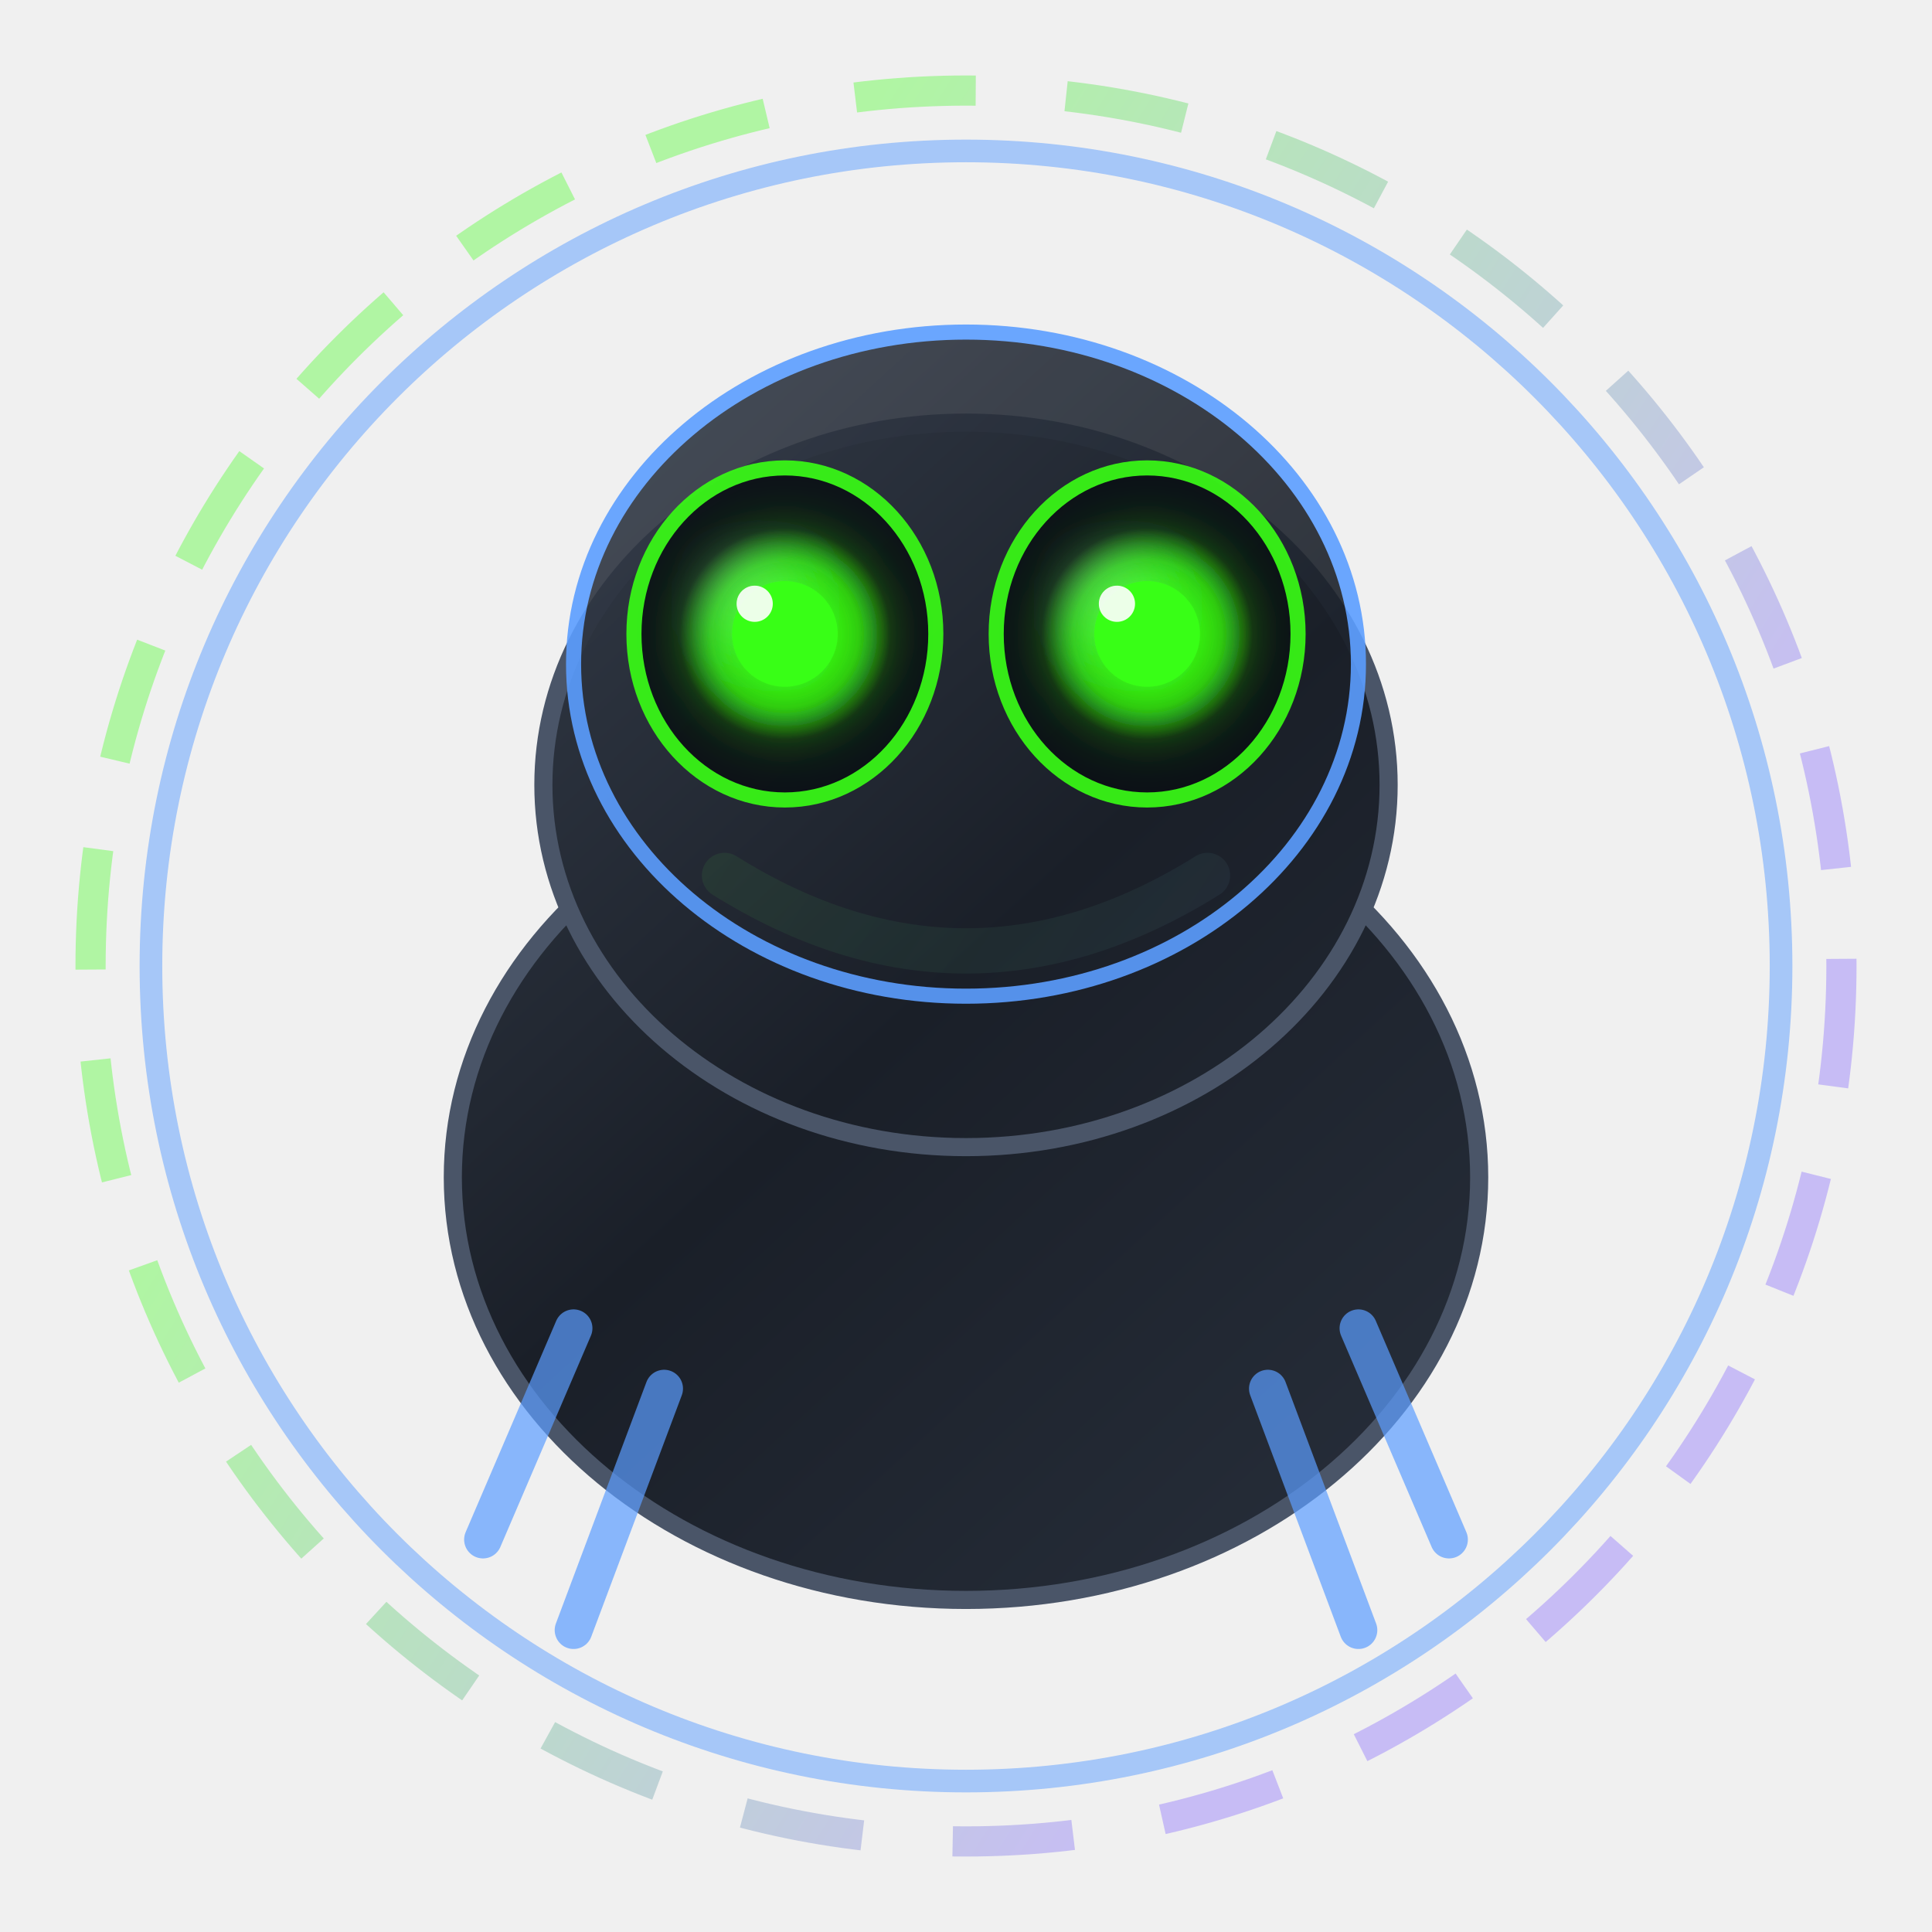
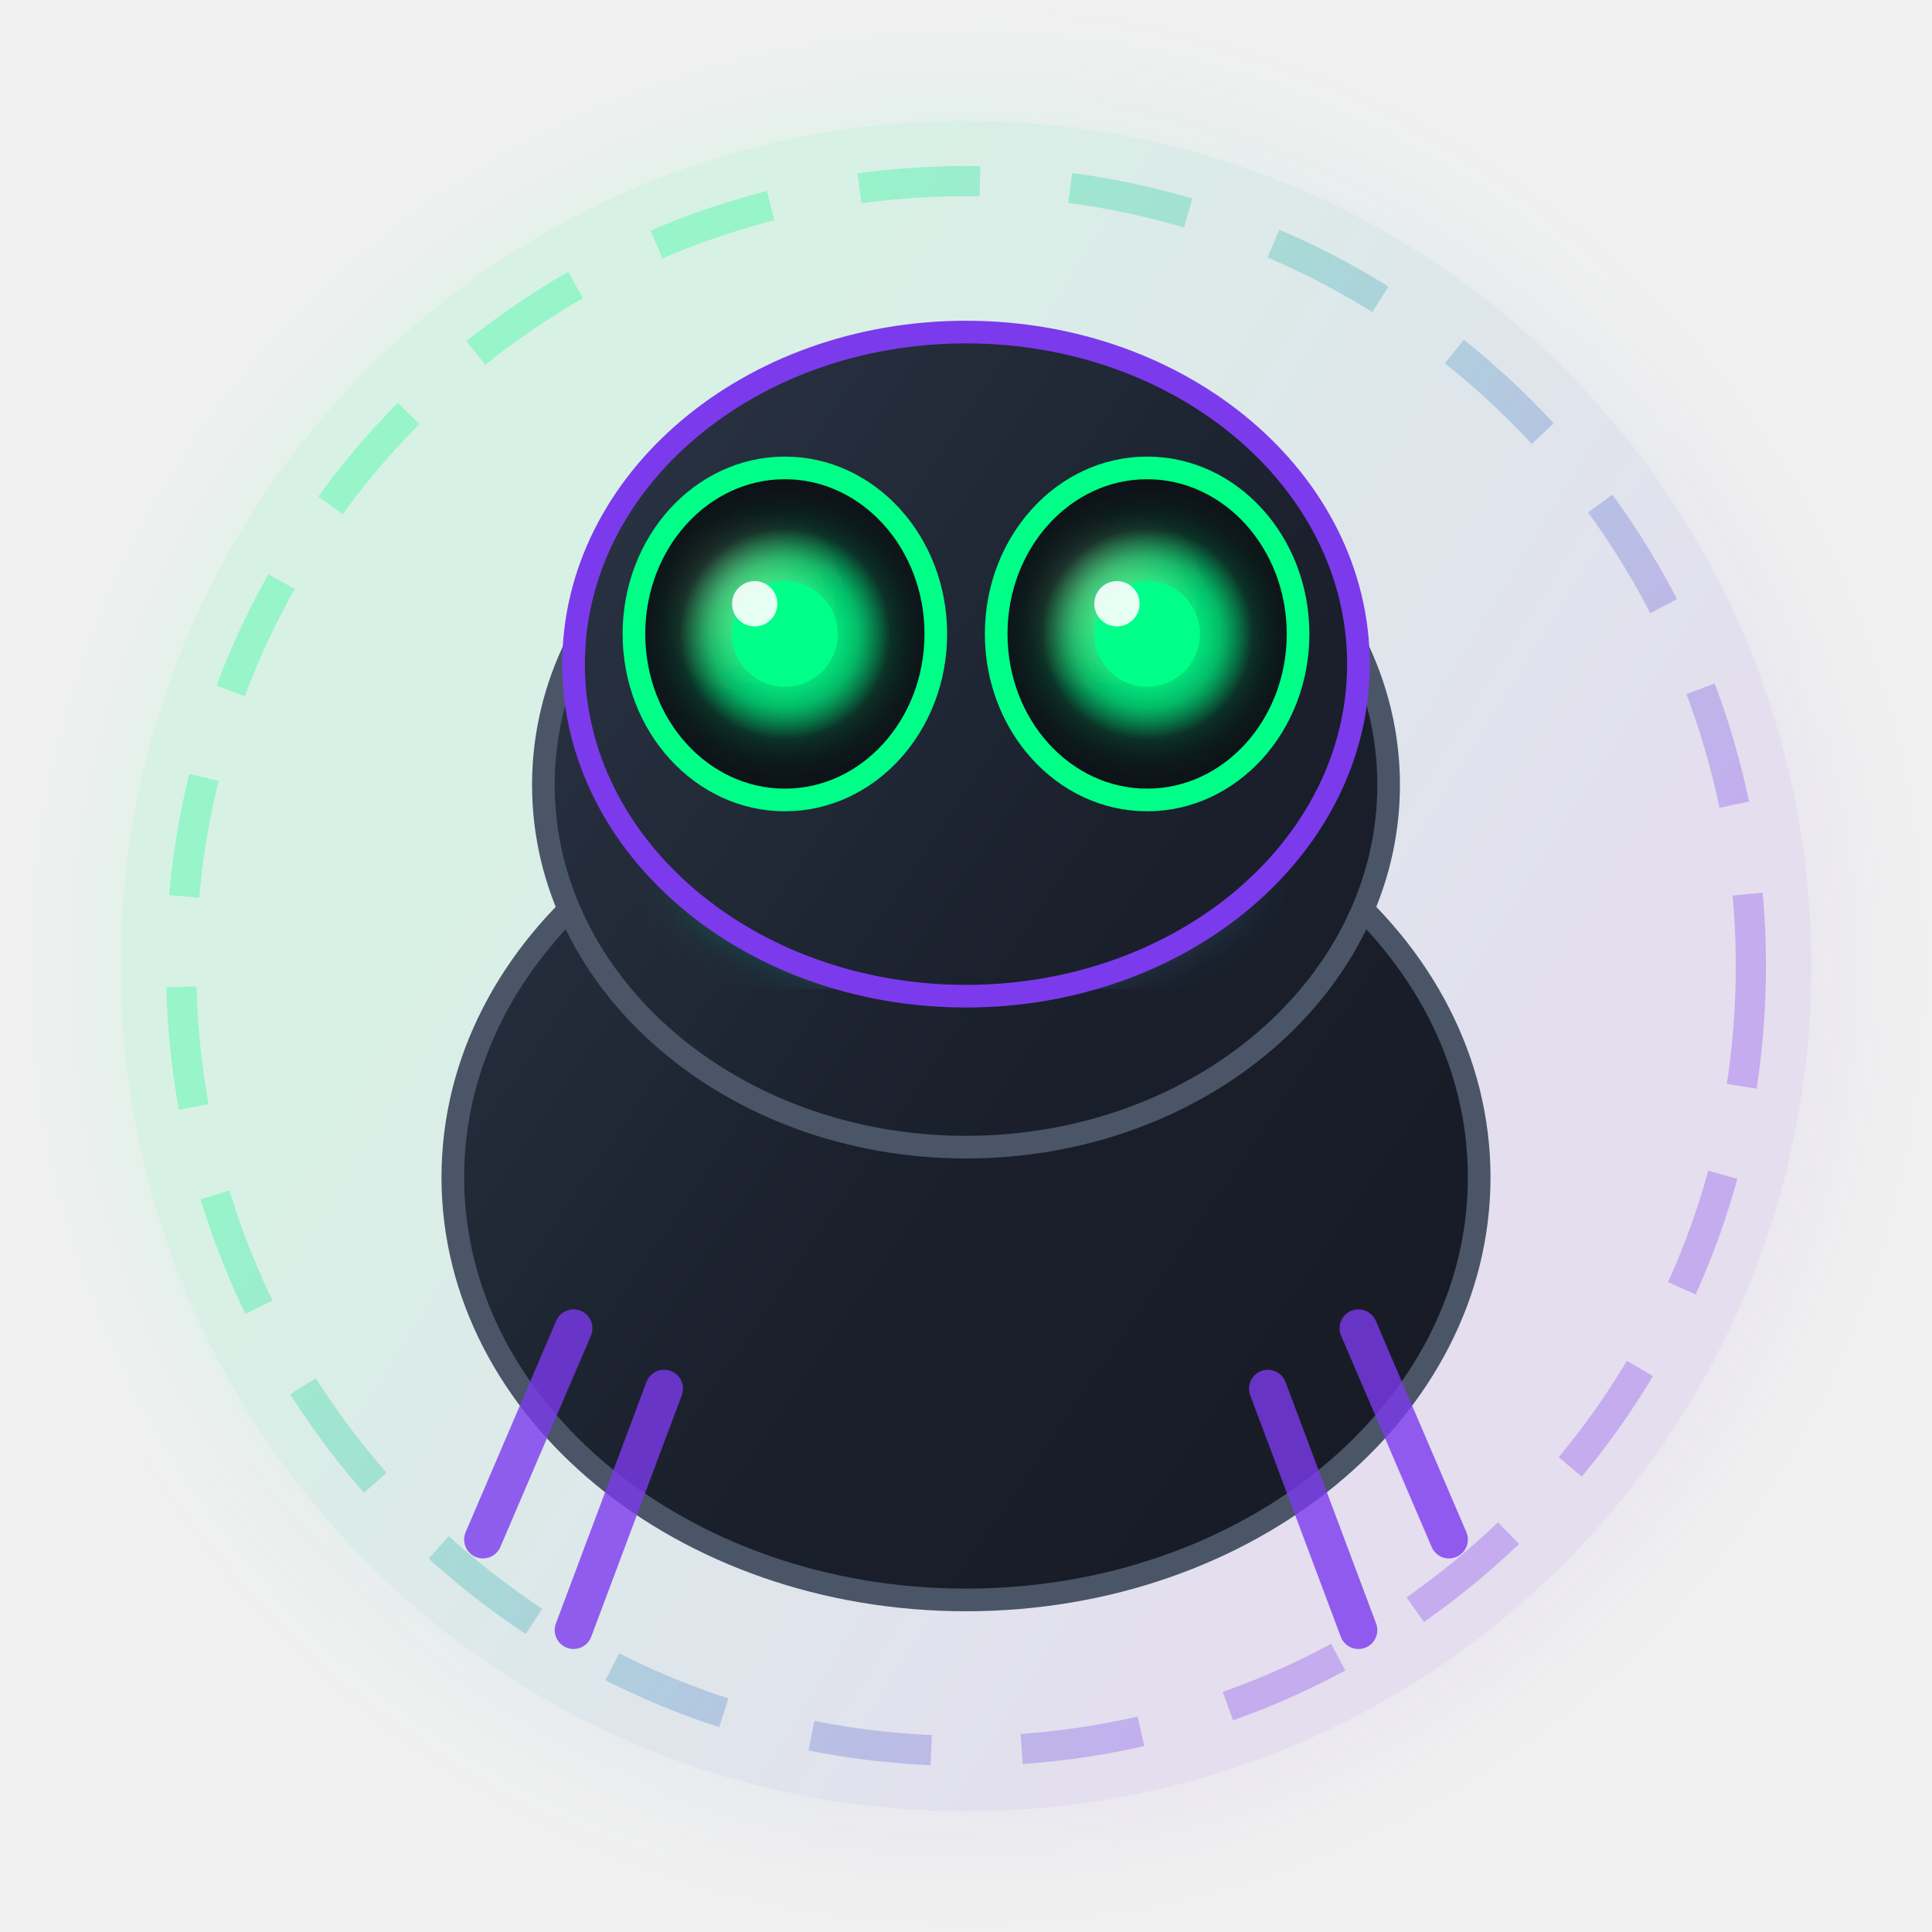
- <svg xmlns="http://www.w3.org/2000/svg" viewBox="0 0 128 128" fill="none" role="img" aria-label="Cursor Curse Monitor mascot watching token usage">
+ <svg xmlns="http://www.w3.org/2000/svg" viewBox="0 0 128 128" fill="none" role="img" aria-label="Cursor Curse Monitor">
  <defs>
-     <linearGradient id="armor" x1="20" y1="16" x2="108" y2="112" gradientUnits="userSpaceOnUse">
-       <stop offset="0%" stop-color="#3d4654" />
-       <stop offset="50%" stop-color="#1a1f28" />
-       <stop offset="100%" stop-color="#2b3340" />
+     <linearGradient id="bodyGrad" x1="20" y1="40" x2="108" y2="100" gradientUnits="userSpaceOnUse">
+       <stop offset="0%" stop-color="#2d3748" />
+       <stop offset="50%" stop-color="#1a202c" />
+       <stop offset="100%" stop-color="#171923" />
    </linearGradient>
-     <linearGradient id="neonPanel" x1="32" y1="48" x2="96" y2="88" gradientUnits="userSpaceOnUse">
-       <stop offset="0%" stop-color="#39ff14" />
-       <stop offset="100%" stop-color="#7c5cff" />
+     <linearGradient id="accentGrad" x1="32" y1="48" x2="96" y2="88" gradientUnits="userSpaceOnUse">
+       <stop offset="0%" stop-color="#00ff88" />
+       <stop offset="100%" stop-color="#7c3aed" />
    </linearGradient>
    <radialGradient id="eyeGlow" cx="50%" cy="50%" r="50%">
-       <stop offset="0%" stop-color="#39ff14" />
-       <stop offset="70%" stop-color="#39ff14" stop-opacity="0.6" />
-       <stop offset="100%" stop-color="#39ff14" stop-opacity="0" />
+       <stop offset="0%" stop-color="#00ff88" />
+       <stop offset="70%" stop-color="#00ff88" stop-opacity="0.5" />
+       <stop offset="100%" stop-color="#00ff88" stop-opacity="0" />
    </radialGradient>
    <filter id="glow" x="-50%" y="-50%" width="200%" height="200%">
      <feGaussianBlur stdDeviation="2" result="b" />
      <feMerge>
        <feMergeNode in="b" />
        <feMergeNode in="SourceGraphic" />
      </feMerge>
    </filter>
+     <filter id="strongGlow" x="-50%" y="-50%" width="200%" height="200%">
+       <feGaussianBlur stdDeviation="4" result="b" />
+       <feMerge>
+         <feMergeNode in="b" />
+         <feMergeNode in="SourceGraphic" />
+       </feMerge>
+     </filter>
  </defs>
-   <circle class="usage-ring" cx="64" cy="64" r="58" stroke="url(#neonPanel)" stroke-width="2" stroke-opacity="0.35" fill="none" stroke-dasharray="8 6">
-     <animateTransform attributeName="transform" type="rotate" from="0 64 64" to="360 64 64" dur="24s" repeatCount="indefinite" />
-   </circle>
-   <circle class="usage-pulse" cx="64" cy="64" r="54" stroke="#5b9dff" stroke-width="1.5" fill="none" opacity="0.5">
-     <animate attributeName="r" values="52;56;52" dur="2.5s" repeatCount="indefinite" />
-     <animate attributeName="opacity" values="0.25;0.55;0.25" dur="2.5s" repeatCount="indefinite" />
-   </circle>
-   <ellipse cx="64" cy="78" rx="34" ry="28" fill="url(#armor)" stroke="#4a5568" stroke-width="1.2" />
-   <ellipse cx="64" cy="52" rx="28" ry="24" fill="url(#armor)" stroke="#4a5568" stroke-width="1.2" />
-   <path d="M48 58 Q64 68 80 58" stroke="url(#neonPanel)" stroke-width="3" stroke-linecap="round" opacity="0.85" />
-   <path d="M38 88 L32 102 M44 92 L38 108 M84 92 L90 108 M90 88 L96 102" stroke="#5b9dff" stroke-width="2.5" stroke-linecap="round" opacity="0.7" />
-   <ellipse cx="64" cy="44" rx="26" ry="22" fill="url(#armor)" stroke="#5b9dff" stroke-width="1" opacity="0.9" />
-   <ellipse cx="52" cy="42" rx="10" ry="11" fill="#0a0e14" stroke="#39ff14" stroke-width="1" opacity="0.9" />
-   <ellipse cx="76" cy="42" rx="10" ry="11" fill="#0a0e14" stroke="#39ff14" stroke-width="1" opacity="0.9" />
-   <g class="eyes" filter="url(#glow)">
-     <circle class="eye-glow eye-left" cx="52" cy="42" r="7" fill="url(#eyeGlow)" />
-     <circle class="eye-glow eye-right" cx="76" cy="42" r="7" fill="url(#eyeGlow)" />
-     <circle class="pupil pupil-left" cx="52" cy="42" r="3.5" fill="#39ff14">
-       <animate attributeName="cx" values="50;54;51;53;52" dur="4s" repeatCount="indefinite" />
-     </circle>
-     <circle class="pupil pupil-right" cx="76" cy="42" r="3.5" fill="#39ff14">
-       <animate attributeName="cx" values="74;78;75;77;76" dur="4s" repeatCount="indefinite" />
-     </circle>
-     <circle class="eye-shine" cx="50" cy="40" r="1.2" fill="white" opacity="0.9">
-       <animate attributeName="opacity" values="0.6;1;0.6" dur="1.8s" repeatCount="indefinite" />
-     </circle>
-     <circle class="eye-shine" cx="74" cy="40" r="1.2" fill="white" opacity="0.9">
-       <animate attributeName="opacity" values="0.6;1;0.6" dur="1.8s" repeatCount="indefinite" />
-     </circle>
+   <circle cx="64" cy="64" r="56" fill="url(#accentGrad)" opacity="0.1" filter="url(#strongGlow)" />
+   <ellipse cx="64" cy="78" rx="34" ry="28" fill="url(#bodyGrad)" stroke="#4a5568" stroke-width="1.5" />
+   <ellipse cx="64" cy="52" rx="28" ry="24" fill="url(#bodyGrad)" stroke="#4a5568" stroke-width="1.5" />
+   <path d="M48 58 Q64 68 80 58" stroke="url(#accentGrad)" stroke-width="3" stroke-linecap="round" filter="url(#glow)" />
+   <ellipse cx="64" cy="44" rx="26" ry="22" fill="url(#bodyGrad)" stroke="#7c3aed" stroke-width="1.5" />
+   <ellipse cx="52" cy="42" rx="10" ry="11" fill="#0d1117" stroke="#00ff88" stroke-width="1.5" />
+   <ellipse cx="76" cy="42" rx="10" ry="11" fill="#0d1117" stroke="#00ff88" stroke-width="1.5" />
+   <g filter="url(#glow)">
+     <circle cx="52" cy="42" r="7" fill="url(#eyeGlow)" />
+     <circle cx="76" cy="42" r="7" fill="url(#eyeGlow)" />
+     <circle cx="52" cy="42" r="3.5" fill="#00ff88" />
+     <circle cx="76" cy="42" r="3.5" fill="#00ff88" />
+     <circle cx="50" cy="40" r="1.5" fill="white" opacity="0.9" />
+     <circle cx="74" cy="40" r="1.5" fill="white" opacity="0.9" />
  </g>
+   <path d="M38 88 L32 102" stroke="#7c3aed" stroke-width="2.5" stroke-linecap="round" opacity="0.8" />
+   <path d="M44 92 L38 108" stroke="#7c3aed" stroke-width="2.5" stroke-linecap="round" opacity="0.8" />
+   <path d="M84 92 L90 108" stroke="#7c3aed" stroke-width="2.5" stroke-linecap="round" opacity="0.8" />
+   <path d="M90 88 L96 102" stroke="#7c3aed" stroke-width="2.5" stroke-linecap="round" opacity="0.8" />
+   <circle cx="64" cy="64" r="52" fill="none" stroke="url(#accentGrad)" stroke-width="2" stroke-opacity="0.3" stroke-dasharray="8 6" />
</svg>
